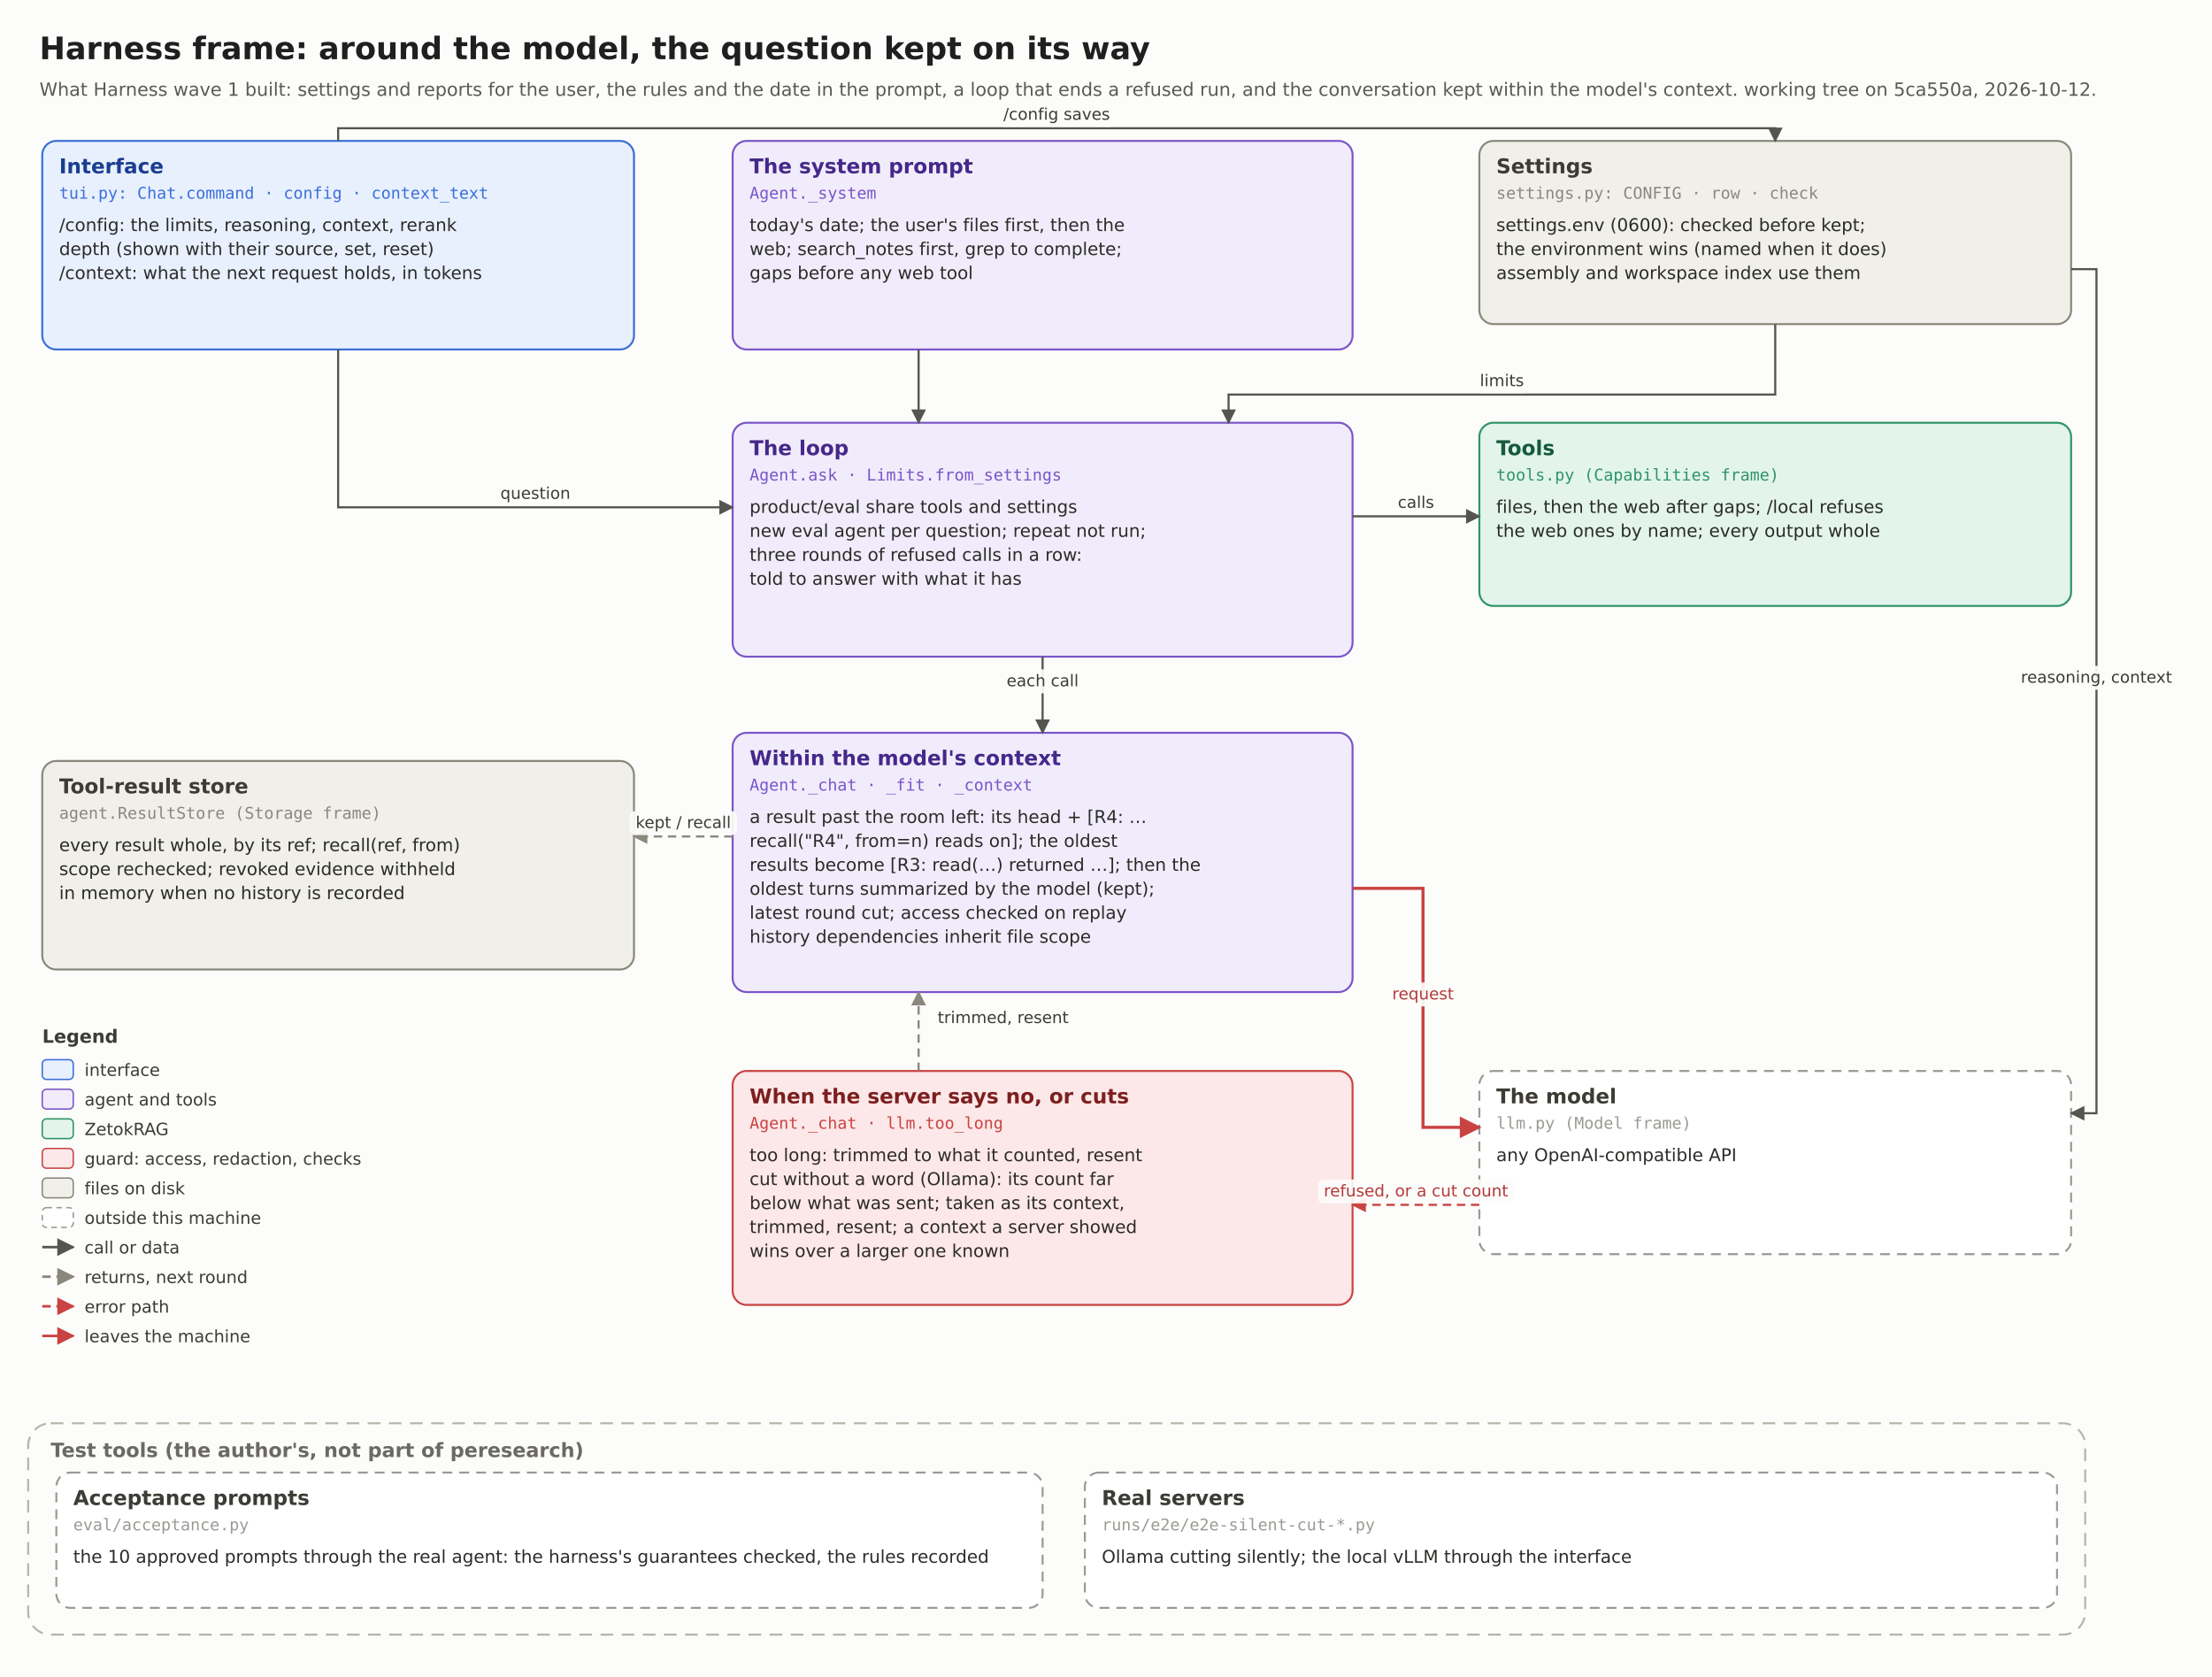
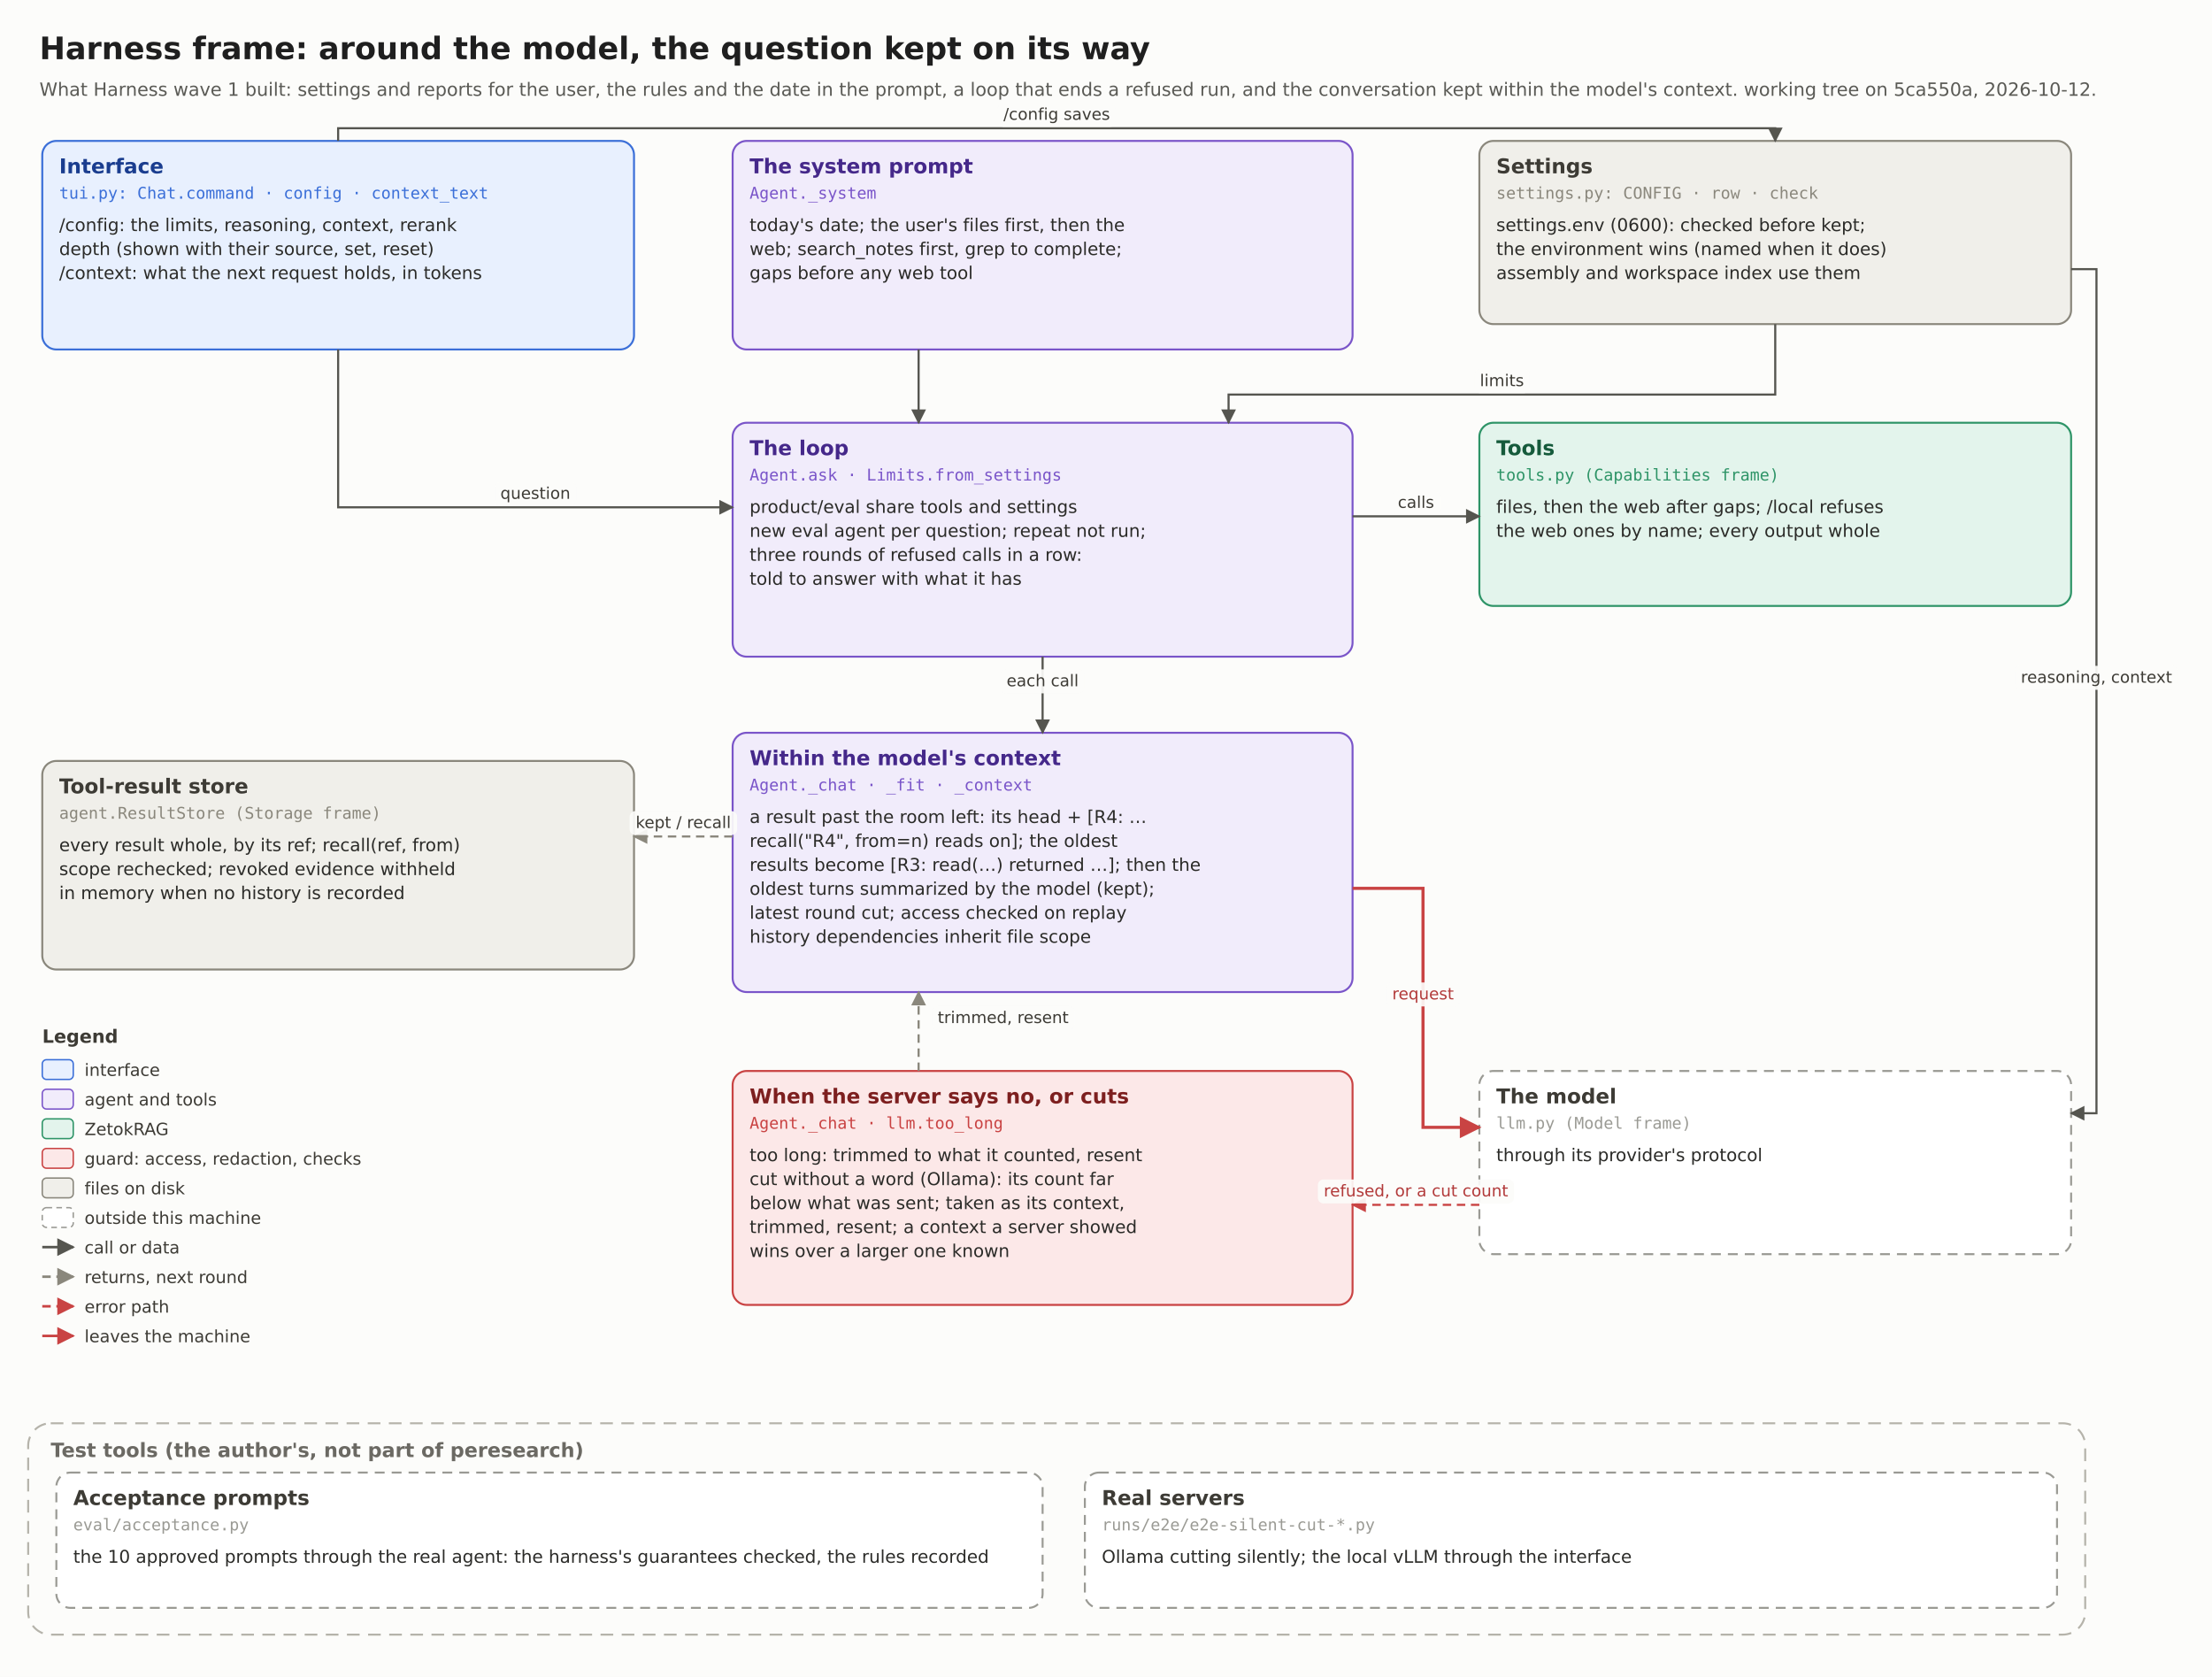
<svg xmlns="http://www.w3.org/2000/svg" width="1570" height="1190" viewBox="0 0 1570 1190">
  <defs>
    <marker id="arrow-flow" viewBox="0 0 10 10" refX="9" refY="5" markerWidth="7" markerHeight="7" orient="auto-start-reverse">
      <path d="M 0 0 L 10 5 L 0 10 z" fill="#55554F" />
    </marker>
    <marker id="arrow-back" viewBox="0 0 10 10" refX="9" refY="5" markerWidth="7" markerHeight="7" orient="auto-start-reverse">
      <path d="M 0 0 L 10 5 L 0 10 z" fill="#8A877C" />
    </marker>
    <marker id="arrow-error" viewBox="0 0 10 10" refX="9" refY="5" markerWidth="7" markerHeight="7" orient="auto-start-reverse">
      <path d="M 0 0 L 10 5 L 0 10 z" fill="#C94343" />
    </marker>
    <marker id="arrow-exit" viewBox="0 0 10 10" refX="9" refY="5" markerWidth="7" markerHeight="7" orient="auto-start-reverse">
      <path d="M 0 0 L 10 5 L 0 10 z" fill="#C94343" />
    </marker>
  </defs>
  <rect width="1570" height="1190" fill="#FCFCFA" />
  <text x="28.0" y="42.0" font-family="'DejaVu Sans', 'Segoe UI', Helvetica, Arial, sans-serif" font-size="22" font-weight="700" fill="#1F1F1F" text-anchor="start">Harness frame: around the model, the question kept on its way</text>
  <text x="28.0" y="68.0" font-family="'DejaVu Sans', 'Segoe UI', Helvetica, Arial, sans-serif" font-size="13" fill="#5A5A55" text-anchor="start">What Harness wave 1 built: settings and reports for the user, the rules and the date in the prompt, a loop that ends a refused run, and the conversation kept within the model's context. working tree on 5ca550a, 2026-10-12.</text>
  <rect x="30" y="100" width="420" height="148" rx="10" fill="#E8F0FE" stroke="#3B6FD8" stroke-width="1.4" />
  <text x="42.0" y="123.0" font-family="'DejaVu Sans', 'Segoe UI', Helvetica, Arial, sans-serif" font-size="14.5" font-weight="700" fill="#1A3D8F" text-anchor="start">Interface</text>
  <text x="42.0" y="141.0" font-family="'DejaVu Sans Mono', Consolas, Menlo, monospace" font-size="11.5" fill="#3B6FD8" text-anchor="start">tui.py: Chat.command · config · context_text</text>
  <text x="42.0" y="164.0" font-family="'DejaVu Sans', 'Segoe UI', Helvetica, Arial, sans-serif" font-size="12.5" fill="#2B2B28" text-anchor="start">/config: the limits, reasoning, context, rerank</text>
  <text x="42.0" y="181.0" font-family="'DejaVu Sans', 'Segoe UI', Helvetica, Arial, sans-serif" font-size="12.5" fill="#2B2B28" text-anchor="start">depth (shown with their source, set, reset)</text>
  <text x="42.0" y="198.0" font-family="'DejaVu Sans', 'Segoe UI', Helvetica, Arial, sans-serif" font-size="12.5" fill="#2B2B28" text-anchor="start">/context: what the next request holds, in tokens</text>
  <rect x="1050" y="100" width="420" height="130" rx="10" fill="#F0EFEA" stroke="#8A877C" stroke-width="1.4" />
  <text x="1062.0" y="123.0" font-family="'DejaVu Sans', 'Segoe UI', Helvetica, Arial, sans-serif" font-size="14.5" font-weight="700" fill="#3D3B35" text-anchor="start">Settings</text>
  <text x="1062.0" y="141.0" font-family="'DejaVu Sans Mono', Consolas, Menlo, monospace" font-size="11.5" fill="#8A877C" text-anchor="start">settings.py: CONFIG · row · check</text>
  <text x="1062.0" y="164.0" font-family="'DejaVu Sans', 'Segoe UI', Helvetica, Arial, sans-serif" font-size="12.5" fill="#2B2B28" text-anchor="start">settings.env (0600): checked before kept;</text>
  <text x="1062.0" y="181.0" font-family="'DejaVu Sans', 'Segoe UI', Helvetica, Arial, sans-serif" font-size="12.5" fill="#2B2B28" text-anchor="start">the environment wins (named when it does)</text>
  <text x="1062.0" y="198.0" font-family="'DejaVu Sans', 'Segoe UI', Helvetica, Arial, sans-serif" font-size="12.5" fill="#2B2B28" text-anchor="start">assembly and workspace index use them</text>
  <rect x="520" y="100" width="440" height="148" rx="10" fill="#F1ECFB" stroke="#7A55C9" stroke-width="1.4" />
  <text x="532.0" y="123.0" font-family="'DejaVu Sans', 'Segoe UI', Helvetica, Arial, sans-serif" font-size="14.5" font-weight="700" fill="#45288A" text-anchor="start">The system prompt</text>
  <text x="532.0" y="141.0" font-family="'DejaVu Sans Mono', Consolas, Menlo, monospace" font-size="11.5" fill="#7A55C9" text-anchor="start">Agent._system</text>
  <text x="532.0" y="164.0" font-family="'DejaVu Sans', 'Segoe UI', Helvetica, Arial, sans-serif" font-size="12.5" fill="#2B2B28" text-anchor="start">today's date; the user's files first, then the</text>
  <text x="532.0" y="181.0" font-family="'DejaVu Sans', 'Segoe UI', Helvetica, Arial, sans-serif" font-size="12.5" fill="#2B2B28" text-anchor="start">web; search_notes first, grep to complete;</text>
  <text x="532.0" y="198.0" font-family="'DejaVu Sans', 'Segoe UI', Helvetica, Arial, sans-serif" font-size="12.5" fill="#2B2B28" text-anchor="start">gaps before any web tool</text>
  <rect x="520" y="300" width="440" height="166" rx="10" fill="#F1ECFB" stroke="#7A55C9" stroke-width="1.4" />
  <text x="532.0" y="323.0" font-family="'DejaVu Sans', 'Segoe UI', Helvetica, Arial, sans-serif" font-size="14.5" font-weight="700" fill="#45288A" text-anchor="start">The loop</text>
  <text x="532.0" y="341.0" font-family="'DejaVu Sans Mono', Consolas, Menlo, monospace" font-size="11.5" fill="#7A55C9" text-anchor="start">Agent.ask · Limits.from_settings</text>
  <text x="532.0" y="364.0" font-family="'DejaVu Sans', 'Segoe UI', Helvetica, Arial, sans-serif" font-size="12.5" fill="#2B2B28" text-anchor="start">product/eval share tools and settings</text>
  <text x="532.0" y="381.0" font-family="'DejaVu Sans', 'Segoe UI', Helvetica, Arial, sans-serif" font-size="12.5" fill="#2B2B28" text-anchor="start">new eval agent per question; repeat not run;</text>
  <text x="532.0" y="398.0" font-family="'DejaVu Sans', 'Segoe UI', Helvetica, Arial, sans-serif" font-size="12.5" fill="#2B2B28" text-anchor="start">three rounds of refused calls in a row:</text>
  <text x="532.0" y="415.0" font-family="'DejaVu Sans', 'Segoe UI', Helvetica, Arial, sans-serif" font-size="12.5" fill="#2B2B28" text-anchor="start">told to answer with what it has</text>
  <rect x="1050" y="300" width="420" height="130" rx="10" fill="#E3F4EC" stroke="#2E9467" stroke-width="1.4" />
  <text x="1062.0" y="323.0" font-family="'DejaVu Sans', 'Segoe UI', Helvetica, Arial, sans-serif" font-size="14.5" font-weight="700" fill="#155A3B" text-anchor="start">Tools</text>
  <text x="1062.0" y="341.0" font-family="'DejaVu Sans Mono', Consolas, Menlo, monospace" font-size="11.5" fill="#2E9467" text-anchor="start">tools.py (Capabilities frame)</text>
  <text x="1062.0" y="364.0" font-family="'DejaVu Sans', 'Segoe UI', Helvetica, Arial, sans-serif" font-size="12.5" fill="#2B2B28" text-anchor="start">files, then the web after gaps; /local refuses</text>
  <text x="1062.0" y="381.0" font-family="'DejaVu Sans', 'Segoe UI', Helvetica, Arial, sans-serif" font-size="12.5" fill="#2B2B28" text-anchor="start">the web ones by name; every output whole</text>
  <rect x="520" y="520" width="440" height="184" rx="10" fill="#F1ECFB" stroke="#7A55C9" stroke-width="1.4" />
  <text x="532.0" y="543.0" font-family="'DejaVu Sans', 'Segoe UI', Helvetica, Arial, sans-serif" font-size="14.5" font-weight="700" fill="#45288A" text-anchor="start">Within the model's context</text>
  <text x="532.0" y="561.0" font-family="'DejaVu Sans Mono', Consolas, Menlo, monospace" font-size="11.5" fill="#7A55C9" text-anchor="start">Agent._chat · _fit · _context</text>
  <text x="532.0" y="584.0" font-family="'DejaVu Sans', 'Segoe UI', Helvetica, Arial, sans-serif" font-size="12.5" fill="#2B2B28" text-anchor="start">a result past the room left: its head + [R4: …</text>
  <text x="532.0" y="601.0" font-family="'DejaVu Sans', 'Segoe UI', Helvetica, Arial, sans-serif" font-size="12.5" fill="#2B2B28" text-anchor="start">recall("R4", from=n) reads on]; the oldest</text>
  <text x="532.0" y="618.0" font-family="'DejaVu Sans', 'Segoe UI', Helvetica, Arial, sans-serif" font-size="12.5" fill="#2B2B28" text-anchor="start">results become [R3: read(…) returned …]; then the</text>
  <text x="532.0" y="635.0" font-family="'DejaVu Sans', 'Segoe UI', Helvetica, Arial, sans-serif" font-size="12.5" fill="#2B2B28" text-anchor="start">oldest turns summarized by the model (kept);</text>
  <text x="532.0" y="652.0" font-family="'DejaVu Sans', 'Segoe UI', Helvetica, Arial, sans-serif" font-size="12.5" fill="#2B2B28" text-anchor="start">latest round cut; access checked on replay</text>
  <text x="532.0" y="669.0" font-family="'DejaVu Sans', 'Segoe UI', Helvetica, Arial, sans-serif" font-size="12.5" fill="#2B2B28" text-anchor="start">history dependencies inherit file scope</text>
  <rect x="30" y="540" width="420" height="148" rx="10" fill="#F0EFEA" stroke="#8A877C" stroke-width="1.4" />
  <text x="42.0" y="563.0" font-family="'DejaVu Sans', 'Segoe UI', Helvetica, Arial, sans-serif" font-size="14.5" font-weight="700" fill="#3D3B35" text-anchor="start">Tool-result store</text>
  <text x="42.0" y="581.0" font-family="'DejaVu Sans Mono', Consolas, Menlo, monospace" font-size="11.5" fill="#8A877C" text-anchor="start">agent.ResultStore (Storage frame)</text>
  <text x="42.0" y="604.0" font-family="'DejaVu Sans', 'Segoe UI', Helvetica, Arial, sans-serif" font-size="12.5" fill="#2B2B28" text-anchor="start">every result whole, by its ref; recall(ref, from)</text>
  <text x="42.0" y="621.0" font-family="'DejaVu Sans', 'Segoe UI', Helvetica, Arial, sans-serif" font-size="12.5" fill="#2B2B28" text-anchor="start">scope rechecked; revoked evidence withheld</text>
  <text x="42.0" y="638.0" font-family="'DejaVu Sans', 'Segoe UI', Helvetica, Arial, sans-serif" font-size="12.5" fill="#2B2B28" text-anchor="start">in memory when no history is recorded</text>
  <rect x="520" y="760" width="440" height="166" rx="10" fill="#FCE8E8" stroke="#C94343" stroke-width="1.4" />
  <text x="532.0" y="783.0" font-family="'DejaVu Sans', 'Segoe UI', Helvetica, Arial, sans-serif" font-size="14.5" font-weight="700" fill="#7D1F1F" text-anchor="start">When the server says no, or cuts</text>
  <text x="532.0" y="801.0" font-family="'DejaVu Sans Mono', Consolas, Menlo, monospace" font-size="11.5" fill="#C94343" text-anchor="start">Agent._chat · llm.too_long</text>
  <text x="532.0" y="824.0" font-family="'DejaVu Sans', 'Segoe UI', Helvetica, Arial, sans-serif" font-size="12.5" fill="#2B2B28" text-anchor="start">too long: trimmed to what it counted, resent</text>
  <text x="532.0" y="841.0" font-family="'DejaVu Sans', 'Segoe UI', Helvetica, Arial, sans-serif" font-size="12.5" fill="#2B2B28" text-anchor="start">cut without a word (Ollama): its count far</text>
  <text x="532.0" y="858.0" font-family="'DejaVu Sans', 'Segoe UI', Helvetica, Arial, sans-serif" font-size="12.5" fill="#2B2B28" text-anchor="start">below what was sent; taken as its context,</text>
  <text x="532.0" y="875.0" font-family="'DejaVu Sans', 'Segoe UI', Helvetica, Arial, sans-serif" font-size="12.5" fill="#2B2B28" text-anchor="start">trimmed, resent; a context a server showed</text>
  <text x="532.0" y="892.0" font-family="'DejaVu Sans', 'Segoe UI', Helvetica, Arial, sans-serif" font-size="12.5" fill="#2B2B28" text-anchor="start">wins over a larger one known</text>
  <rect x="1050" y="760" width="420" height="130" rx="10" fill="#FFFFFF" stroke="#9A9A94" stroke-width="1.4" stroke-dasharray="7 5" />
  <text x="1062.0" y="783.0" font-family="'DejaVu Sans', 'Segoe UI', Helvetica, Arial, sans-serif" font-size="14.5" font-weight="700" fill="#3D3B35" text-anchor="start">The model</text>
  <text x="1062.0" y="801.0" font-family="'DejaVu Sans Mono', Consolas, Menlo, monospace" font-size="11.5" fill="#9A9A94" text-anchor="start">llm.py (Model frame)</text>
-   <text x="1062.0" y="824.0" font-family="'DejaVu Sans', 'Segoe UI', Helvetica, Arial, sans-serif" font-size="12.5" fill="#2B2B28" text-anchor="start">any OpenAI-compatible API</text>
+   <text x="1062.0" y="824.0" font-family="'DejaVu Sans', 'Segoe UI', Helvetica, Arial, sans-serif" font-size="12.5" fill="#2B2B28" text-anchor="start">through its provider's protocol</text>
  <rect x="20" y="1010" width="1460" height="150" rx="16" fill="none" stroke="#B5B3AA" stroke-width="1.4" stroke-dasharray="9 6" />
  <text x="36.0" y="1034.0" font-family="'DejaVu Sans', 'Segoe UI', Helvetica, Arial, sans-serif" font-size="14" font-weight="700" fill="#6B6963" text-anchor="start">Test tools (the author's, not part of peresearch)</text>
  <rect x="40" y="1045" width="700" height="96" rx="10" fill="#FFFFFF" stroke="#9A9A94" stroke-width="1.4" stroke-dasharray="7 5" />
  <text x="52.0" y="1068.0" font-family="'DejaVu Sans', 'Segoe UI', Helvetica, Arial, sans-serif" font-size="14.5" font-weight="700" fill="#3D3B35" text-anchor="start">Acceptance prompts</text>
  <text x="52.0" y="1086.0" font-family="'DejaVu Sans Mono', Consolas, Menlo, monospace" font-size="11.5" fill="#9A9A94" text-anchor="start">eval/acceptance.py</text>
  <text x="52.0" y="1109.0" font-family="'DejaVu Sans', 'Segoe UI', Helvetica, Arial, sans-serif" font-size="12.5" fill="#2B2B28" text-anchor="start">the 10 approved prompts through the real agent: the harness's guarantees checked, the rules recorded</text>
  <rect x="770" y="1045" width="690" height="96" rx="10" fill="#FFFFFF" stroke="#9A9A94" stroke-width="1.4" stroke-dasharray="7 5" />
  <text x="782.0" y="1068.0" font-family="'DejaVu Sans', 'Segoe UI', Helvetica, Arial, sans-serif" font-size="14.5" font-weight="700" fill="#3D3B35" text-anchor="start">Real servers</text>
  <text x="782.0" y="1086.0" font-family="'DejaVu Sans Mono', Consolas, Menlo, monospace" font-size="11.5" fill="#9A9A94" text-anchor="start">runs/e2e/e2e-silent-cut-*.py</text>
  <text x="782.0" y="1109.0" font-family="'DejaVu Sans', 'Segoe UI', Helvetica, Arial, sans-serif" font-size="12.5" fill="#2B2B28" text-anchor="start">Ollama cutting silently; the local vLLM through the interface</text>
  <path d="M 240.0 248.0 L 240.0 360.0 L 520.0 360.0" fill="none" stroke="#55554F" stroke-width="1.5" marker-end="url(#arrow-flow)" />
  <path d="M 240.0 100.0 L 240.0 91.0 L 1260.0 91.0 L 1260.0 100.0" fill="none" stroke="#55554F" stroke-width="1.5" marker-end="url(#arrow-flow)" />
  <path d="M 1470.0 191.0 L 1488.0 191.0 L 1488.0 790.0 L 1470.0 790.0" fill="none" stroke="#55554F" stroke-width="1.5" marker-end="url(#arrow-flow)" />
  <path d="M 1260.0 230.0 L 1260.0 280.0 L 872.0 280.0 L 872.0 300.0" fill="none" stroke="#55554F" stroke-width="1.5" marker-end="url(#arrow-flow)" />
  <path d="M 652.0 248.0 L 652.0 300.0" fill="none" stroke="#55554F" stroke-width="1.5" marker-end="url(#arrow-flow)" />
  <path d="M 960.0 366.4 L 1050.0 366.4" fill="none" stroke="#55554F" stroke-width="1.5" marker-end="url(#arrow-flow)" />
  <path d="M 740.0 466.0 L 740.0 520.0" fill="none" stroke="#55554F" stroke-width="1.5" marker-end="url(#arrow-flow)" />
  <path d="M 520.0 593.6 L 450.0 593.6" fill="none" stroke="#8A877C" stroke-width="1.5" stroke-dasharray="6 4" marker-end="url(#arrow-back)" />
  <path d="M 960.0 630.4 L 1010.0 630.4 L 1010.0 800.0 L 1050.0 800.0" fill="none" stroke="#C94343" stroke-width="2.2" marker-end="url(#arrow-exit)" />
  <path d="M 1050.0 855.0 L 960.0 855.0" fill="none" stroke="#C94343" stroke-width="1.5" stroke-dasharray="6 4" marker-end="url(#arrow-error)" />
  <path d="M 652.0 760.0 L 652.0 704.0" fill="none" stroke="#8A877C" stroke-width="1.5" stroke-dasharray="6 4" marker-end="url(#arrow-back)" />
  <text x="30.0" y="740.0" font-family="'DejaVu Sans', 'Segoe UI', Helvetica, Arial, sans-serif" font-size="13" font-weight="700" fill="#3D3B35" text-anchor="start">Legend</text>
  <rect x="30" y="752" width="22" height="14" rx="3" fill="#E8F0FE" stroke="#3B6FD8" />
  <text x="60.0" y="763.5" font-family="'DejaVu Sans', 'Segoe UI', Helvetica, Arial, sans-serif" font-size="12" fill="#3D3B35" text-anchor="start">interface</text>
  <rect x="30" y="773" width="22" height="14" rx="3" fill="#F1ECFB" stroke="#7A55C9" />
  <text x="60.0" y="784.5" font-family="'DejaVu Sans', 'Segoe UI', Helvetica, Arial, sans-serif" font-size="12" fill="#3D3B35" text-anchor="start">agent and tools</text>
  <rect x="30" y="794" width="22" height="14" rx="3" fill="#E3F4EC" stroke="#2E9467" />
  <text x="60.0" y="805.5" font-family="'DejaVu Sans', 'Segoe UI', Helvetica, Arial, sans-serif" font-size="12" fill="#3D3B35" text-anchor="start">ZetokRAG</text>
  <rect x="30" y="815" width="22" height="14" rx="3" fill="#FCE8E8" stroke="#C94343" />
  <text x="60.0" y="826.5" font-family="'DejaVu Sans', 'Segoe UI', Helvetica, Arial, sans-serif" font-size="12" fill="#3D3B35" text-anchor="start">guard: access, redaction, checks</text>
  <rect x="30" y="836" width="22" height="14" rx="3" fill="#F0EFEA" stroke="#8A877C" />
  <text x="60.0" y="847.5" font-family="'DejaVu Sans', 'Segoe UI', Helvetica, Arial, sans-serif" font-size="12" fill="#3D3B35" text-anchor="start">files on disk</text>
  <rect x="30" y="857" width="22" height="14" rx="3" fill="#FFFFFF" stroke="#9A9A94" stroke-dasharray="4 3" />
  <text x="60.0" y="868.5" font-family="'DejaVu Sans', 'Segoe UI', Helvetica, Arial, sans-serif" font-size="12" fill="#3D3B35" text-anchor="start">outside this machine</text>
  <path d="M 30 885 L 52 885" stroke="#55554F" stroke-width="1.8" marker-end="url(#arrow-flow)" />
  <text x="60.0" y="889.5" font-family="'DejaVu Sans', 'Segoe UI', Helvetica, Arial, sans-serif" font-size="12" fill="#3D3B35" text-anchor="start">call or data</text>
  <path d="M 30 906 L 52 906" stroke="#8A877C" stroke-width="1.8" stroke-dasharray="6 4" marker-end="url(#arrow-back)" />
  <text x="60.0" y="910.5" font-family="'DejaVu Sans', 'Segoe UI', Helvetica, Arial, sans-serif" font-size="12" fill="#3D3B35" text-anchor="start">returns, next round</text>
  <path d="M 30 927 L 52 927" stroke="#C94343" stroke-width="1.8" stroke-dasharray="6 4" marker-end="url(#arrow-error)" />
  <text x="60.0" y="931.5" font-family="'DejaVu Sans', 'Segoe UI', Helvetica, Arial, sans-serif" font-size="12" fill="#3D3B35" text-anchor="start">error path</text>
  <path d="M 30 948 L 52 948" stroke="#C94343" stroke-width="1.8" marker-end="url(#arrow-exit)" />
  <text x="60.0" y="952.5" font-family="'DejaVu Sans', 'Segoe UI', Helvetica, Arial, sans-serif" font-size="12" fill="#3D3B35" text-anchor="start">leaves the machine</text>
  <rect x="351.2" y="342.0" width="57.7" height="17" rx="4" fill="#FCFCFA" fill-opacity="0.92" />
  <text x="380.0" y="354.0" font-family="'DejaVu Sans', 'Segoe UI', Helvetica, Arial, sans-serif" font-size="11.5" fill="#3D3B35" text-anchor="middle">question</text>
  <rect x="708.2" y="73.0" width="83.6" height="17" rx="4" fill="#FCFCFA" fill-opacity="0.92" />
  <text x="750.0" y="85.0" font-family="'DejaVu Sans', 'Segoe UI', Helvetica, Arial, sans-serif" font-size="11.5" fill="#3D3B35" text-anchor="middle">/config saves</text>
  <rect x="1430.1" y="472.5" width="115.8" height="17" rx="4" fill="#FCFCFA" fill-opacity="0.92" />
  <text x="1488.0" y="484.5" font-family="'DejaVu Sans', 'Segoe UI', Helvetica, Arial, sans-serif" font-size="11.5" fill="#3D3B35" text-anchor="middle">reasoning, context</text>
  <rect x="1046.4" y="262.0" width="39.3" height="17" rx="4" fill="#FCFCFA" fill-opacity="0.92" />
  <text x="1066.0" y="274.0" font-family="'DejaVu Sans', 'Segoe UI', Helvetica, Arial, sans-serif" font-size="11.5" fill="#3D3B35" text-anchor="middle">limits</text>
  <rect x="988.1" y="348.4" width="33.8" height="17" rx="4" fill="#FCFCFA" fill-opacity="0.92" />
  <text x="1005.0" y="360.4" font-family="'DejaVu Sans', 'Segoe UI', Helvetica, Arial, sans-serif" font-size="11.5" fill="#3D3B35" text-anchor="middle">calls</text>
  <rect x="710.4" y="475.0" width="59.1" height="17" rx="4" fill="#FCFCFA" fill-opacity="0.92" />
  <text x="740.0" y="487.0" font-family="'DejaVu Sans', 'Segoe UI', Helvetica, Arial, sans-serif" font-size="11.5" fill="#3D3B35" text-anchor="middle">each call</text>
  <rect x="446.9" y="575.6" width="76.3" height="17" rx="4" fill="#FCFCFA" fill-opacity="0.92" />
  <text x="485.0" y="587.6" font-family="'DejaVu Sans', 'Segoe UI', Helvetica, Arial, sans-serif" font-size="11.5" fill="#3D3B35" text-anchor="middle">kept / recall</text>
  <rect x="984.0" y="697.2" width="52.0" height="17" rx="4" fill="#FCFCFA" fill-opacity="0.92" />
  <text x="1010.0" y="709.2" font-family="'DejaVu Sans', 'Segoe UI', Helvetica, Arial, sans-serif" font-size="11.5" fill="#B23A3A" text-anchor="middle">request</text>
  <rect x="935.4" y="837.0" width="139.2" height="17" rx="4" fill="#FCFCFA" fill-opacity="0.92" />
  <text x="1005.0" y="849.0" font-family="'DejaVu Sans', 'Segoe UI', Helvetica, Arial, sans-serif" font-size="11.5" fill="#B23A3A" text-anchor="middle">refused, or a cut count</text>
  <rect x="661.4" y="714.0" width="101.2" height="17" rx="4" fill="#FCFCFA" fill-opacity="0.92" />
  <text x="712.0" y="726.0" font-family="'DejaVu Sans', 'Segoe UI', Helvetica, Arial, sans-serif" font-size="11.5" fill="#3D3B35" text-anchor="middle">trimmed, resent</text>
</svg>
